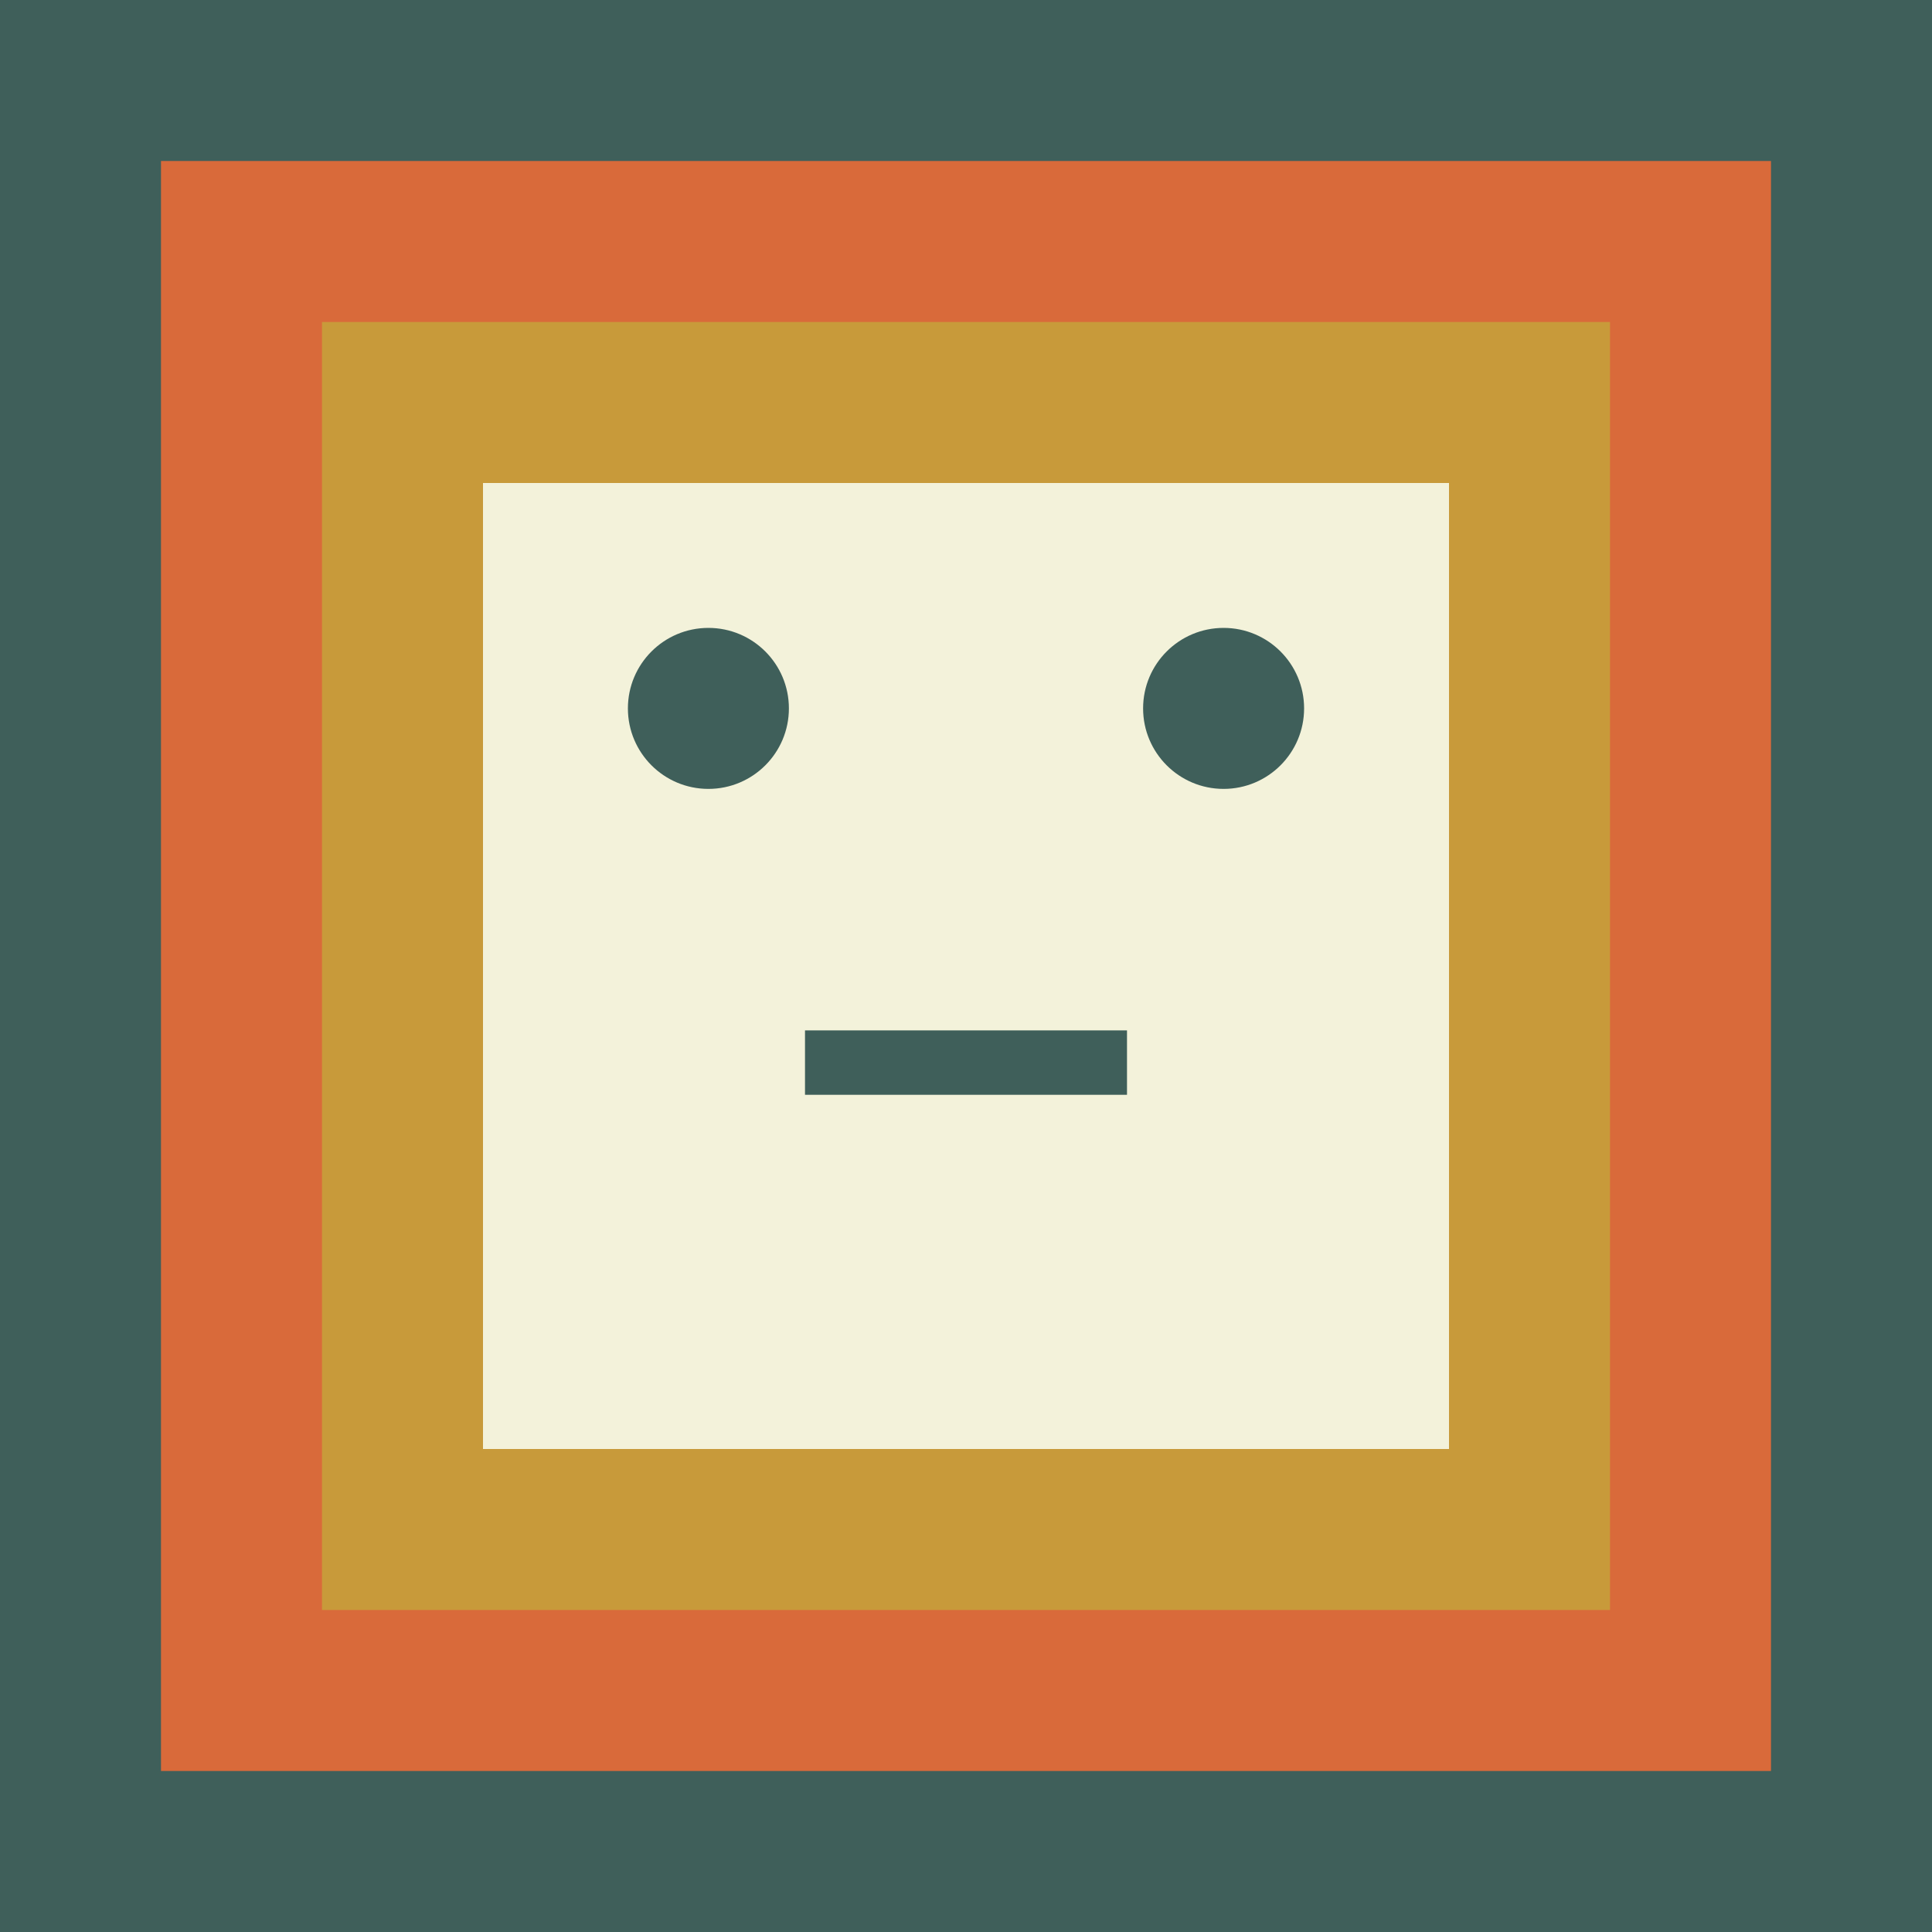
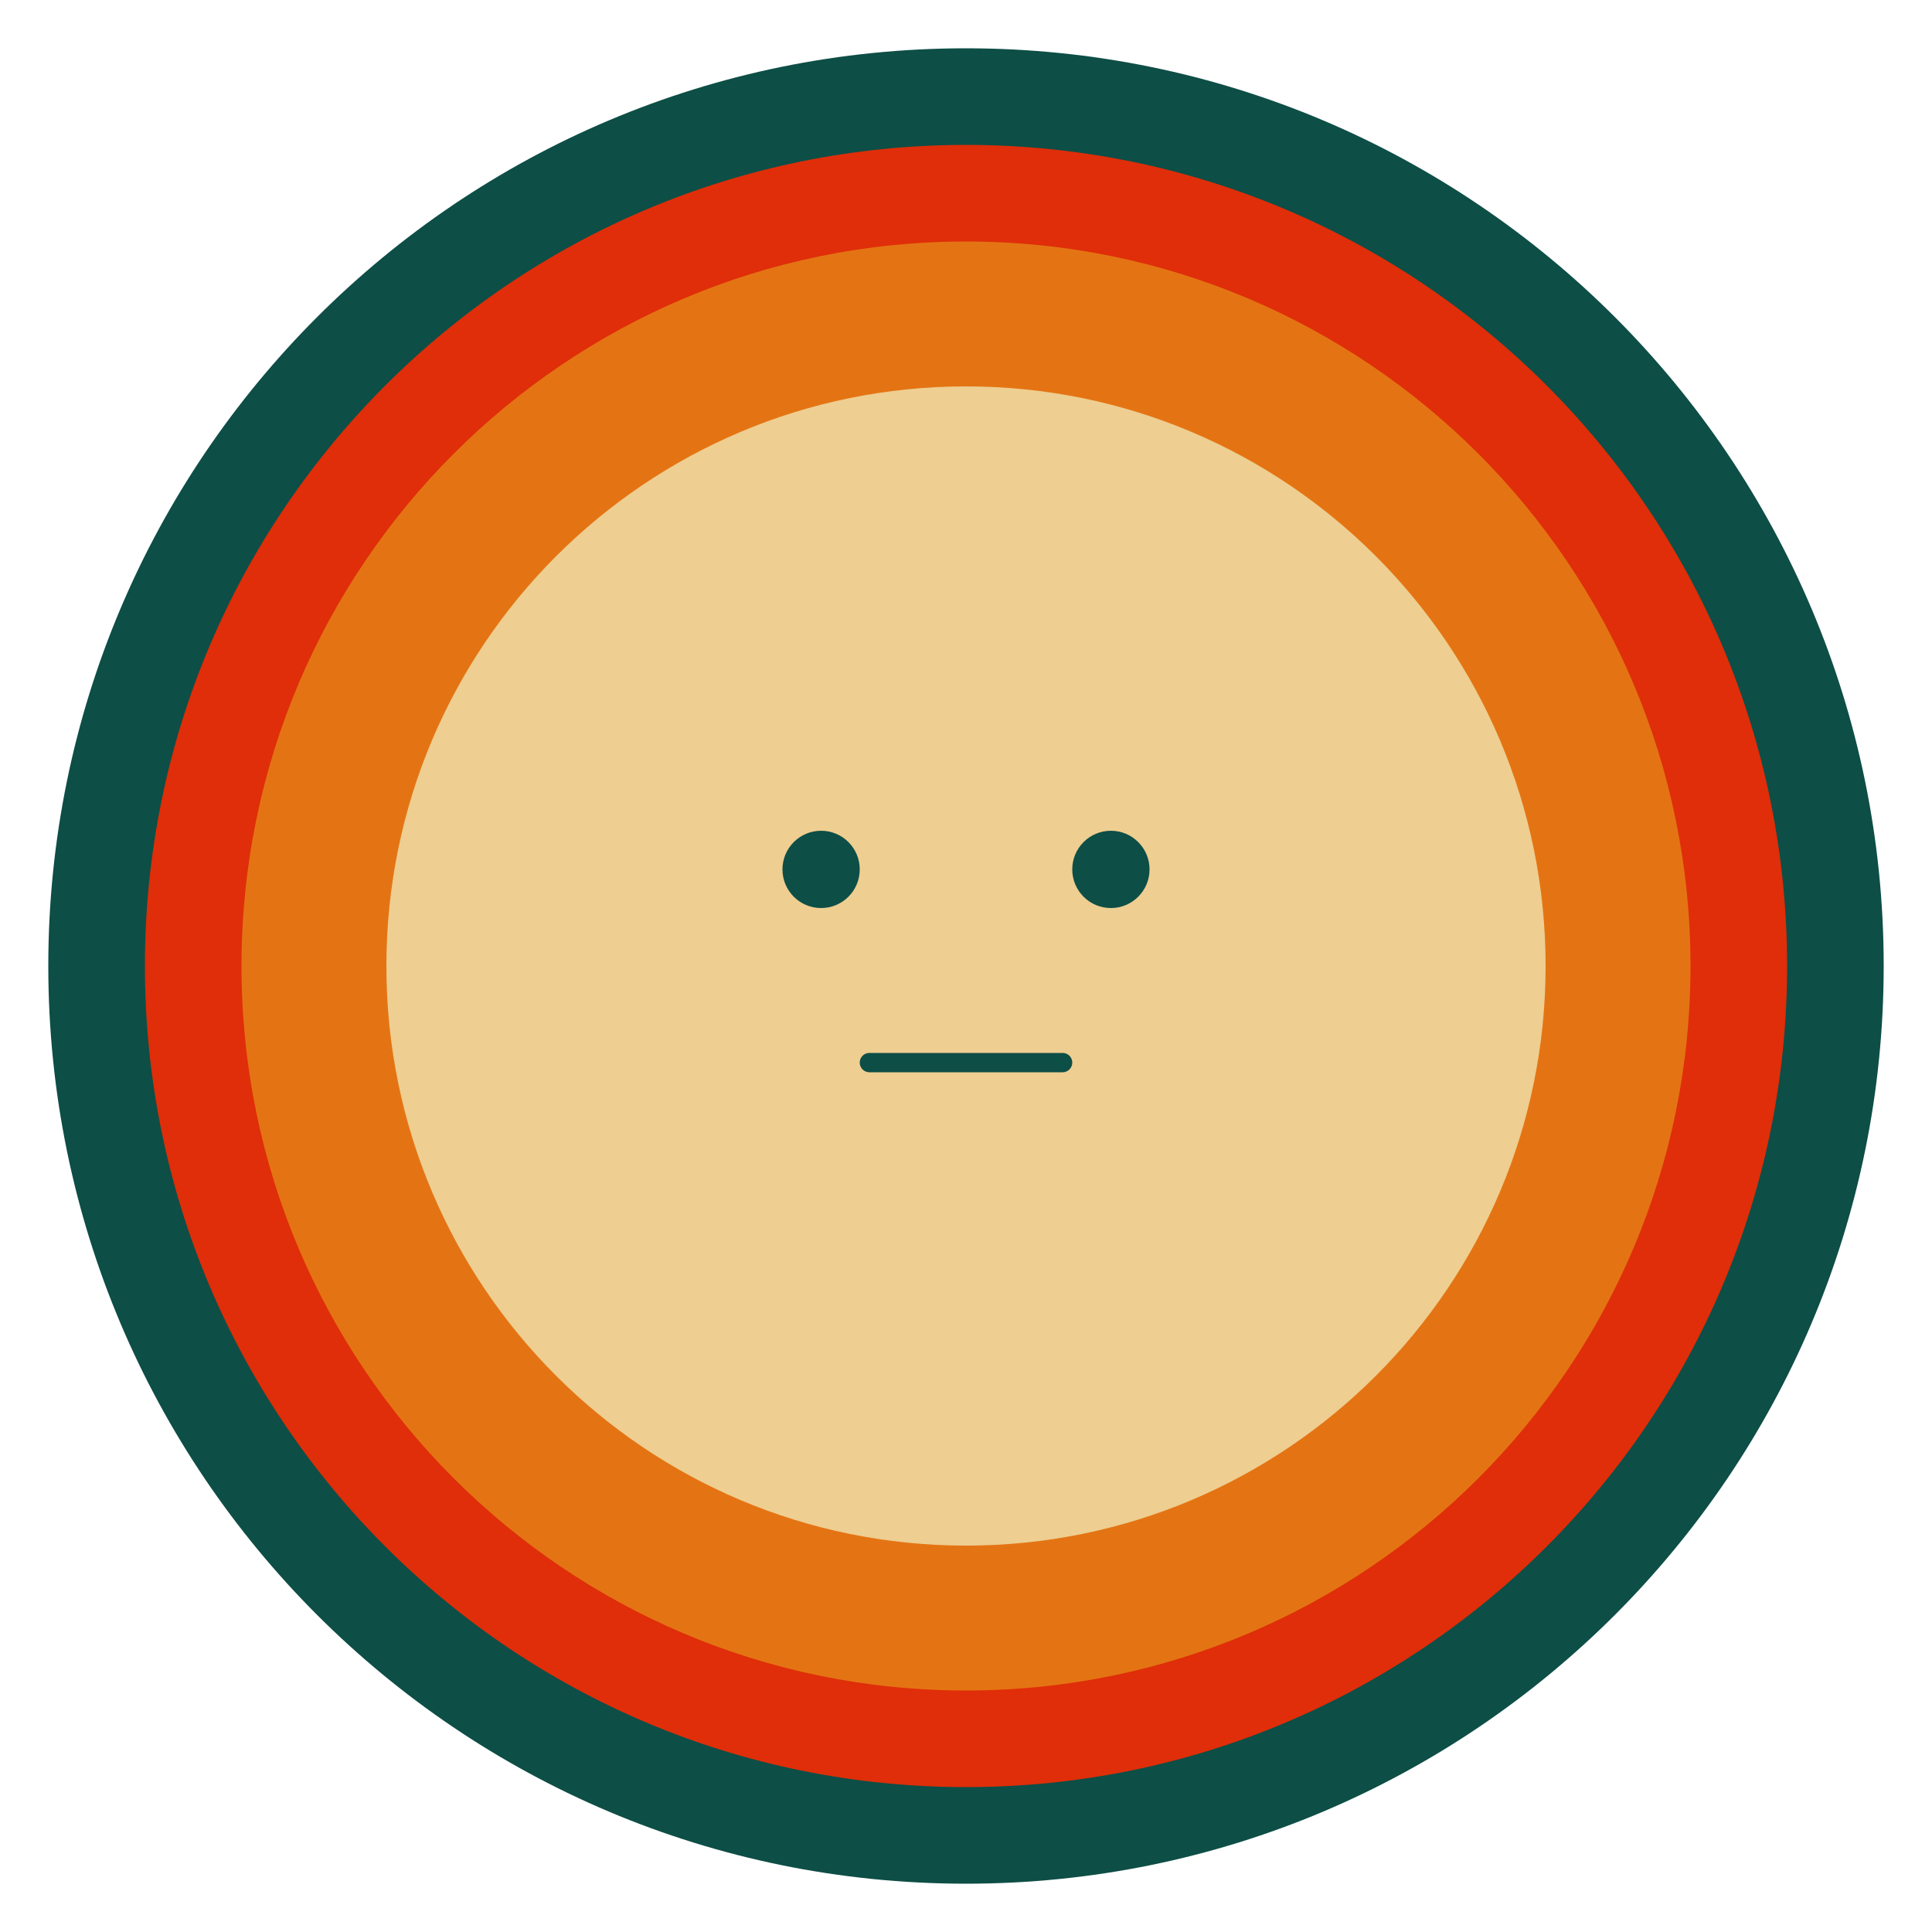
- <svg xmlns="http://www.w3.org/2000/svg" width="60" height="60" viewBox="0 0 60 60">
-   <rect width="60" height="60" fill="#3F5F5A" />
-   <rect x="5" y="5" width="50" height="50" fill="#D96A3A" />
-   <rect x="10" y="10" width="40" height="40" fill="#C89A3A" />
-   <rect x="15" y="15" width="30" height="30" fill="#F3F2DA" />
-   <circle cx="22" cy="22" r="2.5" fill="#3F5F5A" />
-   <circle cx="38" cy="22" r="2.5" fill="#3F5F5A" />
-   <rect x="25" y="32" width="10" height="2" fill="#3F5F5A" />
+ <svg xmlns="http://www.w3.org/2000/svg" width="200" height="200" viewBox="0 0 200 200">
+   <circle cx="100" cy="100" r="95" fill="#0d4e46" />
+   <circle cx="100" cy="100" r="85" fill="#df2e09" />
+   <circle cx="100" cy="100" r="75" fill="#e47413" />
+   <circle cx="100" cy="100" r="60" fill="#eece91" />
+   <circle cx="85" cy="90" r="4" fill="#0d4e46" />
+   <circle cx="115" cy="90" r="4" fill="#0d4e46" />
+   <line x1="90" y1="110" x2="110" y2="110" stroke="#0d4e46" stroke-width="2" stroke-linecap="round" />
</svg>
